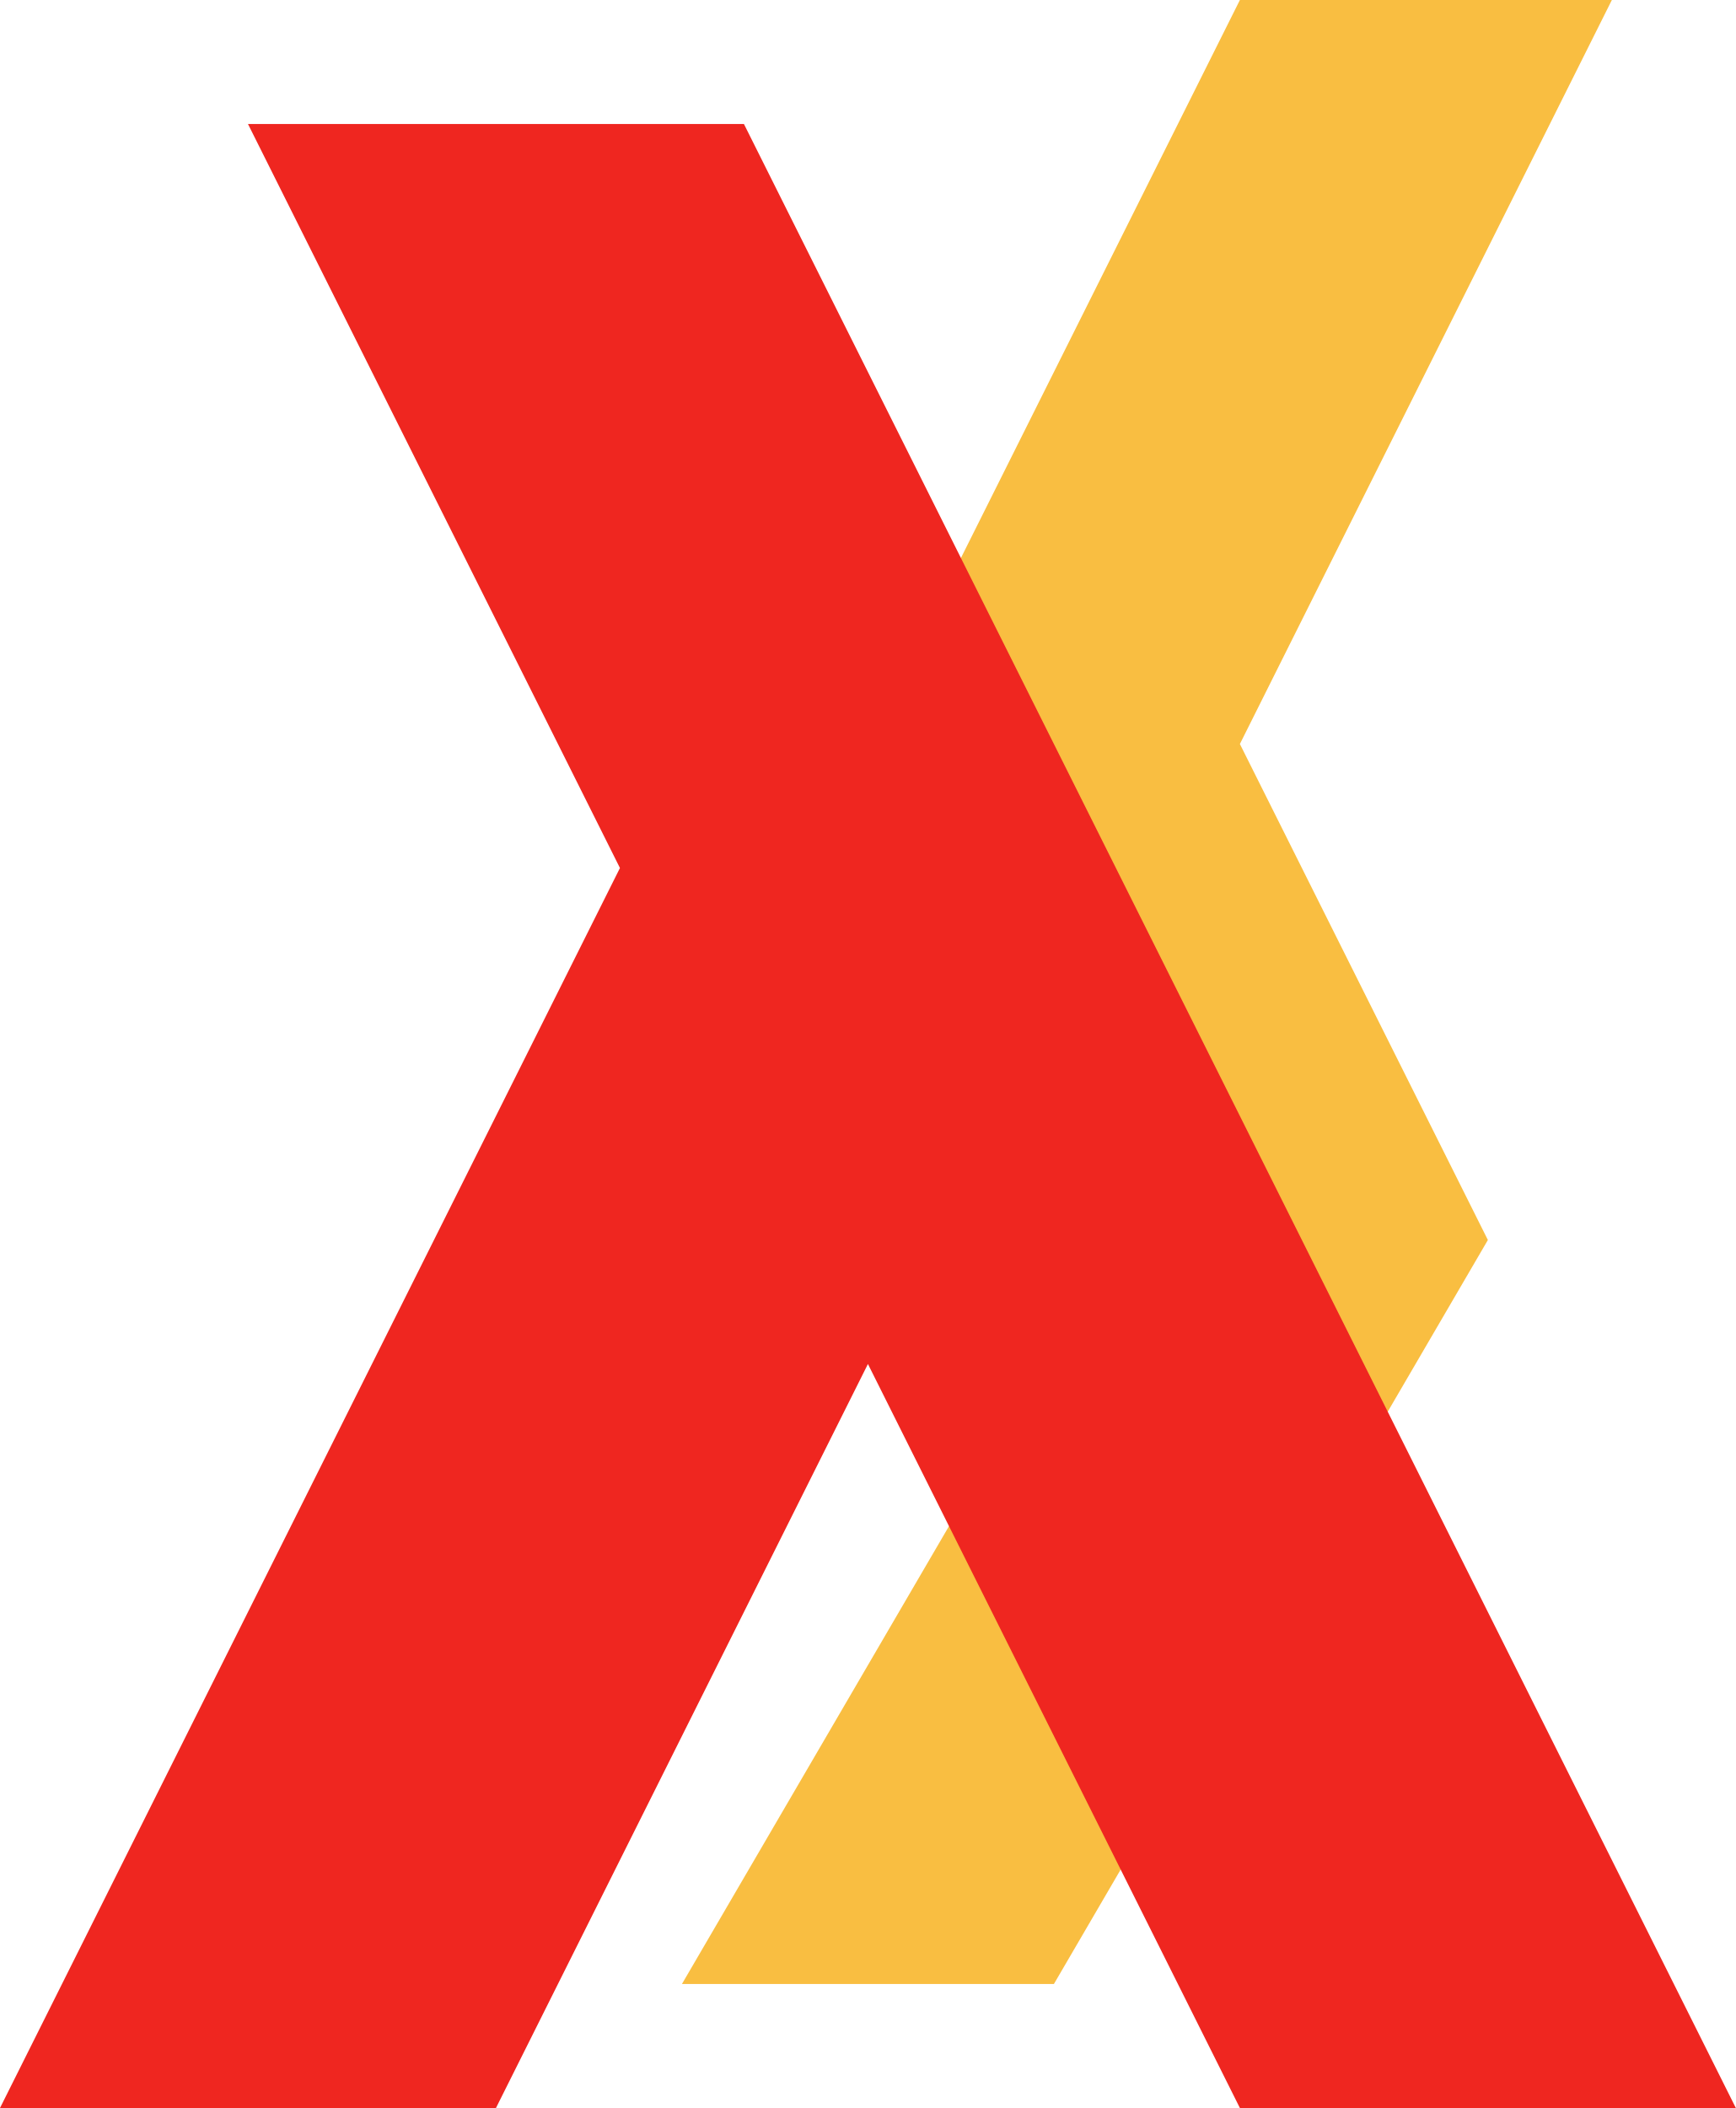
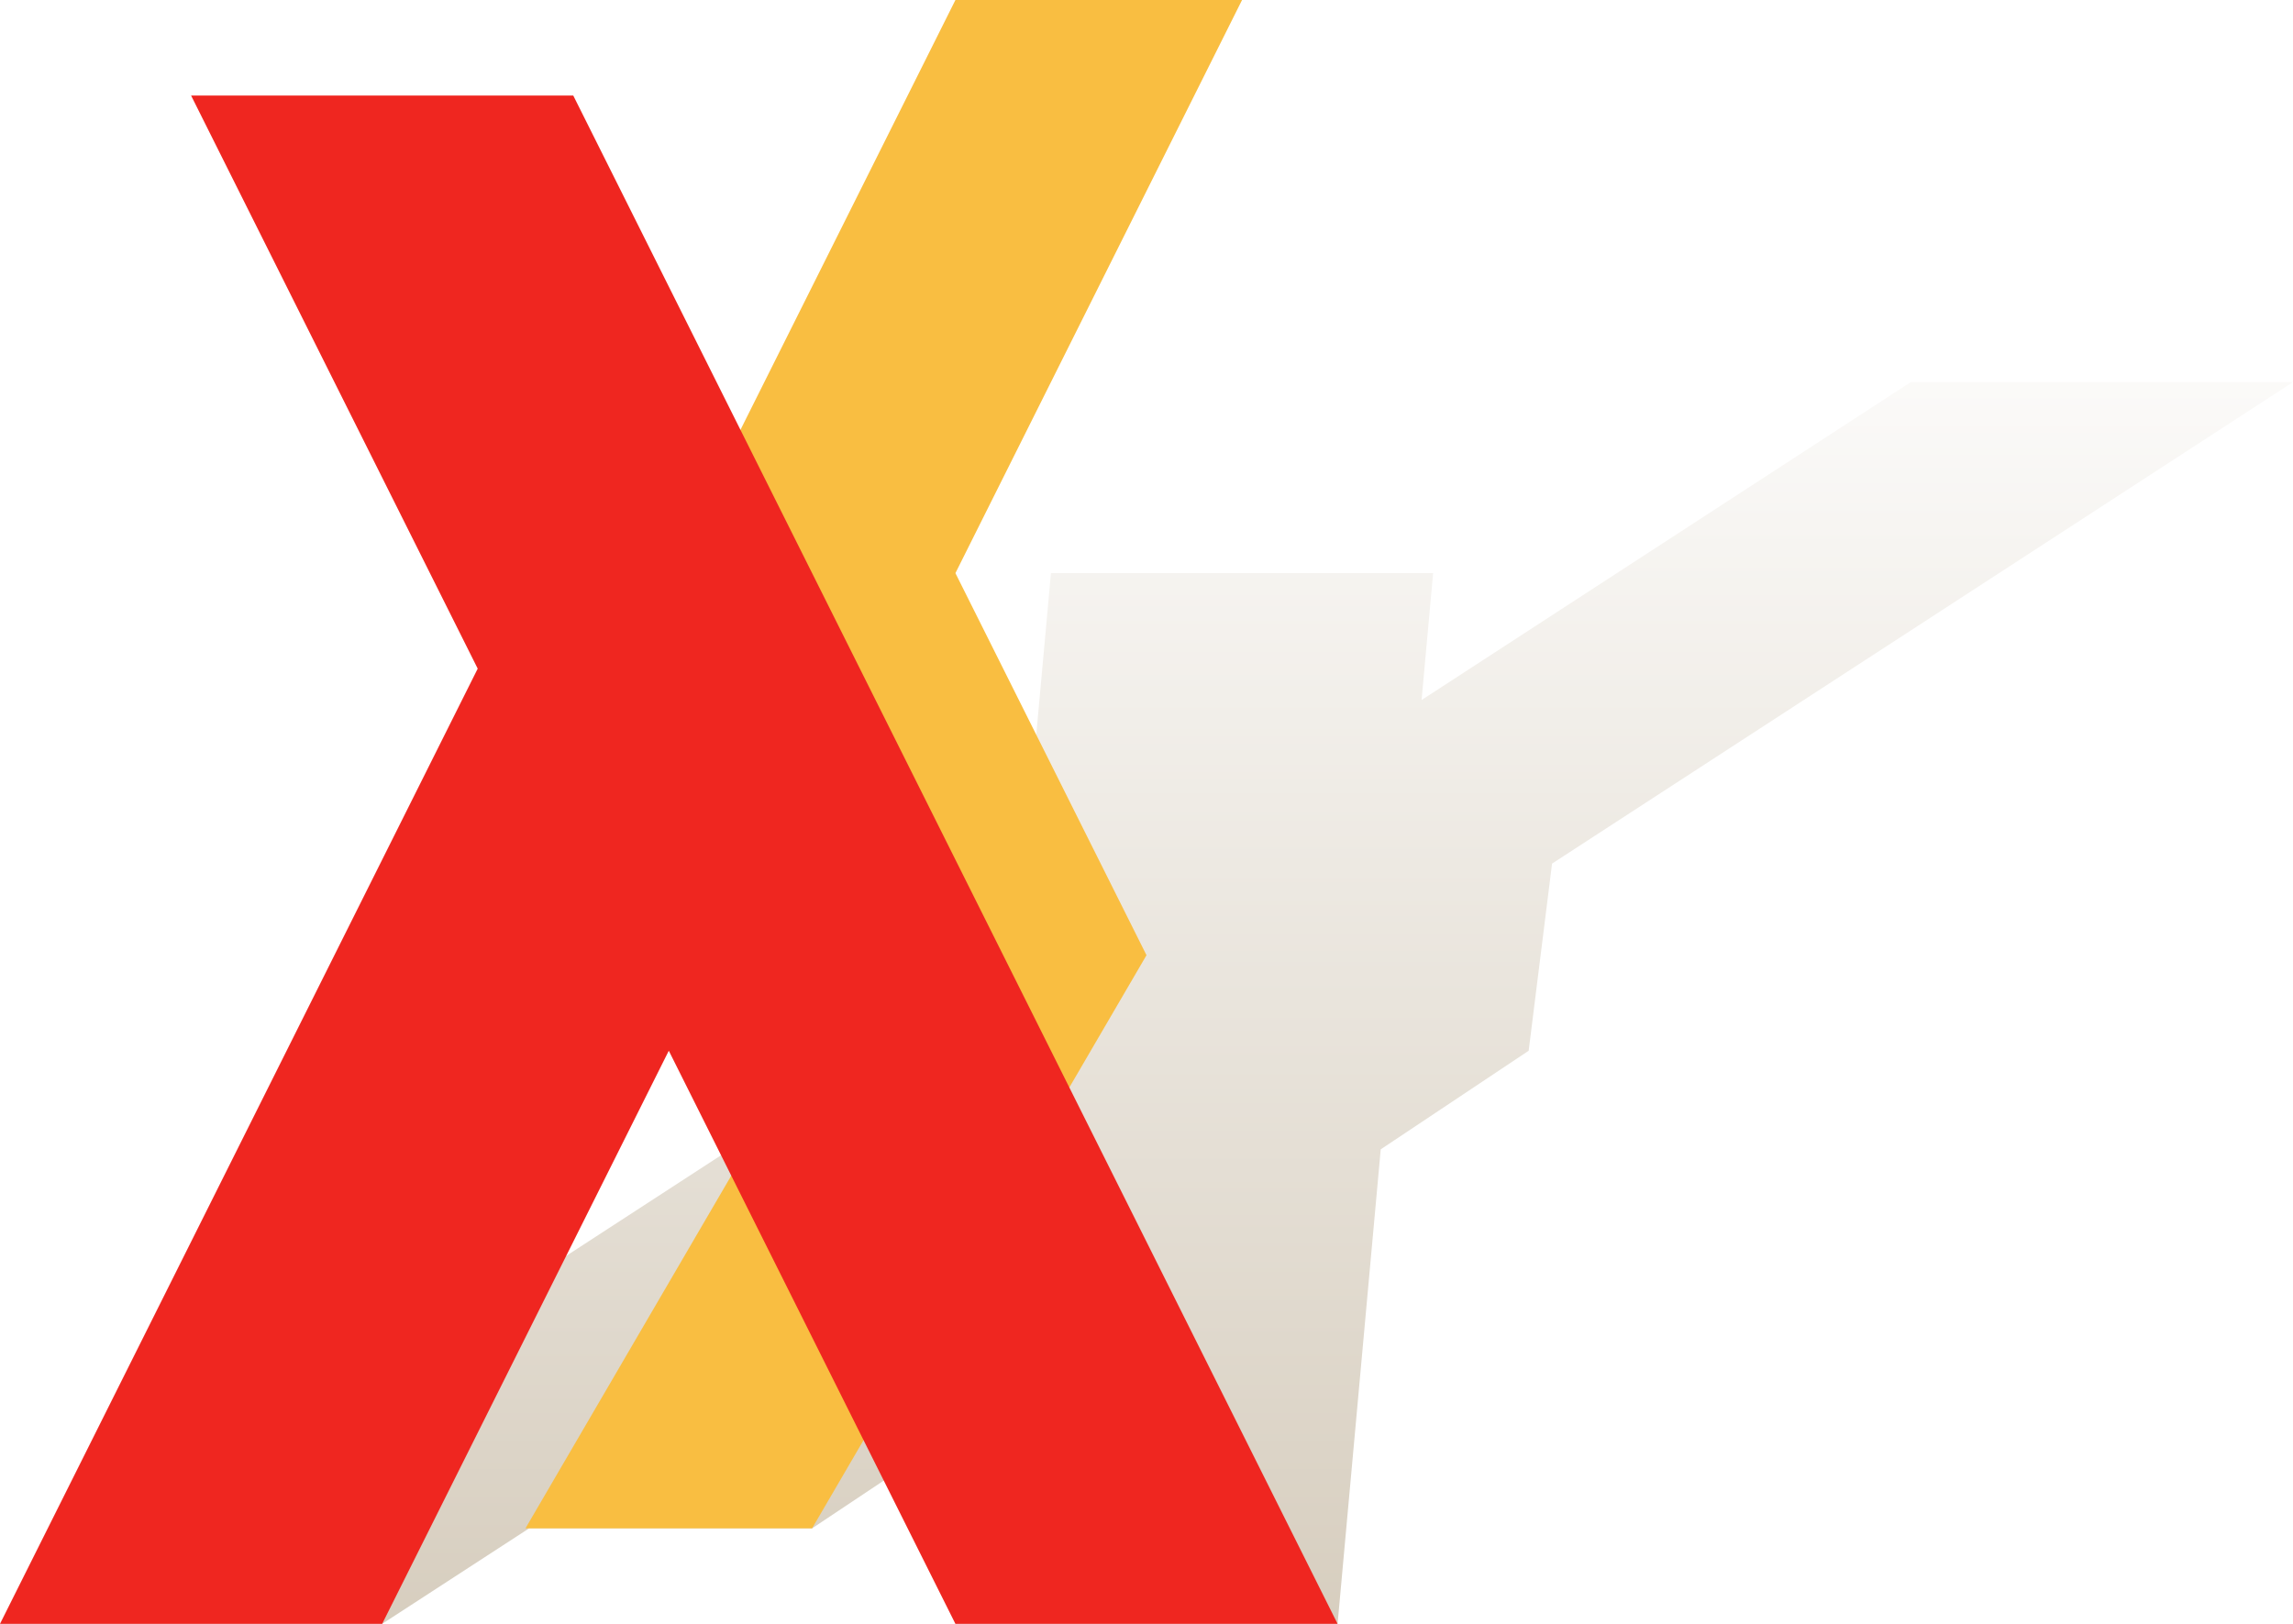
- <svg xmlns="http://www.w3.org/2000/svg" width="140" height="170">
+ <svg xmlns="http://www.w3.org/2000/svg" width="240" height="170">
+   <defs>
+     <linearGradient id="shadowColor" x1="0%" y1="100%" x2="0%" y2="0%">
+       <stop offset="0%" stop-color="#d7cebf" />
+       <stop offset="85%" stop-color="white" />
+     </linearGradient>
+     <clipPath id="shadowPath">
+       <path d="M 55 160 h 30 l 75 -50 l 5 -40 Z" />
+       <path d="M 100 170 h 40 l 10 -110 h -40 Z" />
+       <path d="M 0 170 h 40 l 200 -130 h -40 Z" />
+     </clipPath>
+   </defs>
+   <rect width="100%" height="100%" fill="url(#shadowColor)" clip-path="url(#shadowPath)" />
  <path d="M 55 160 h 30 l 35 -60 l -20 -40 l 30 -60 h -30 l -30 60 l 20 40 Z" fill="#f9be41" />
  <path d="M 20 10 h 40 l 80 160 h -40 l -30 -60 l -30 60 h -40 l 50 -100 Z" fill="#ef2620" />
</svg>
